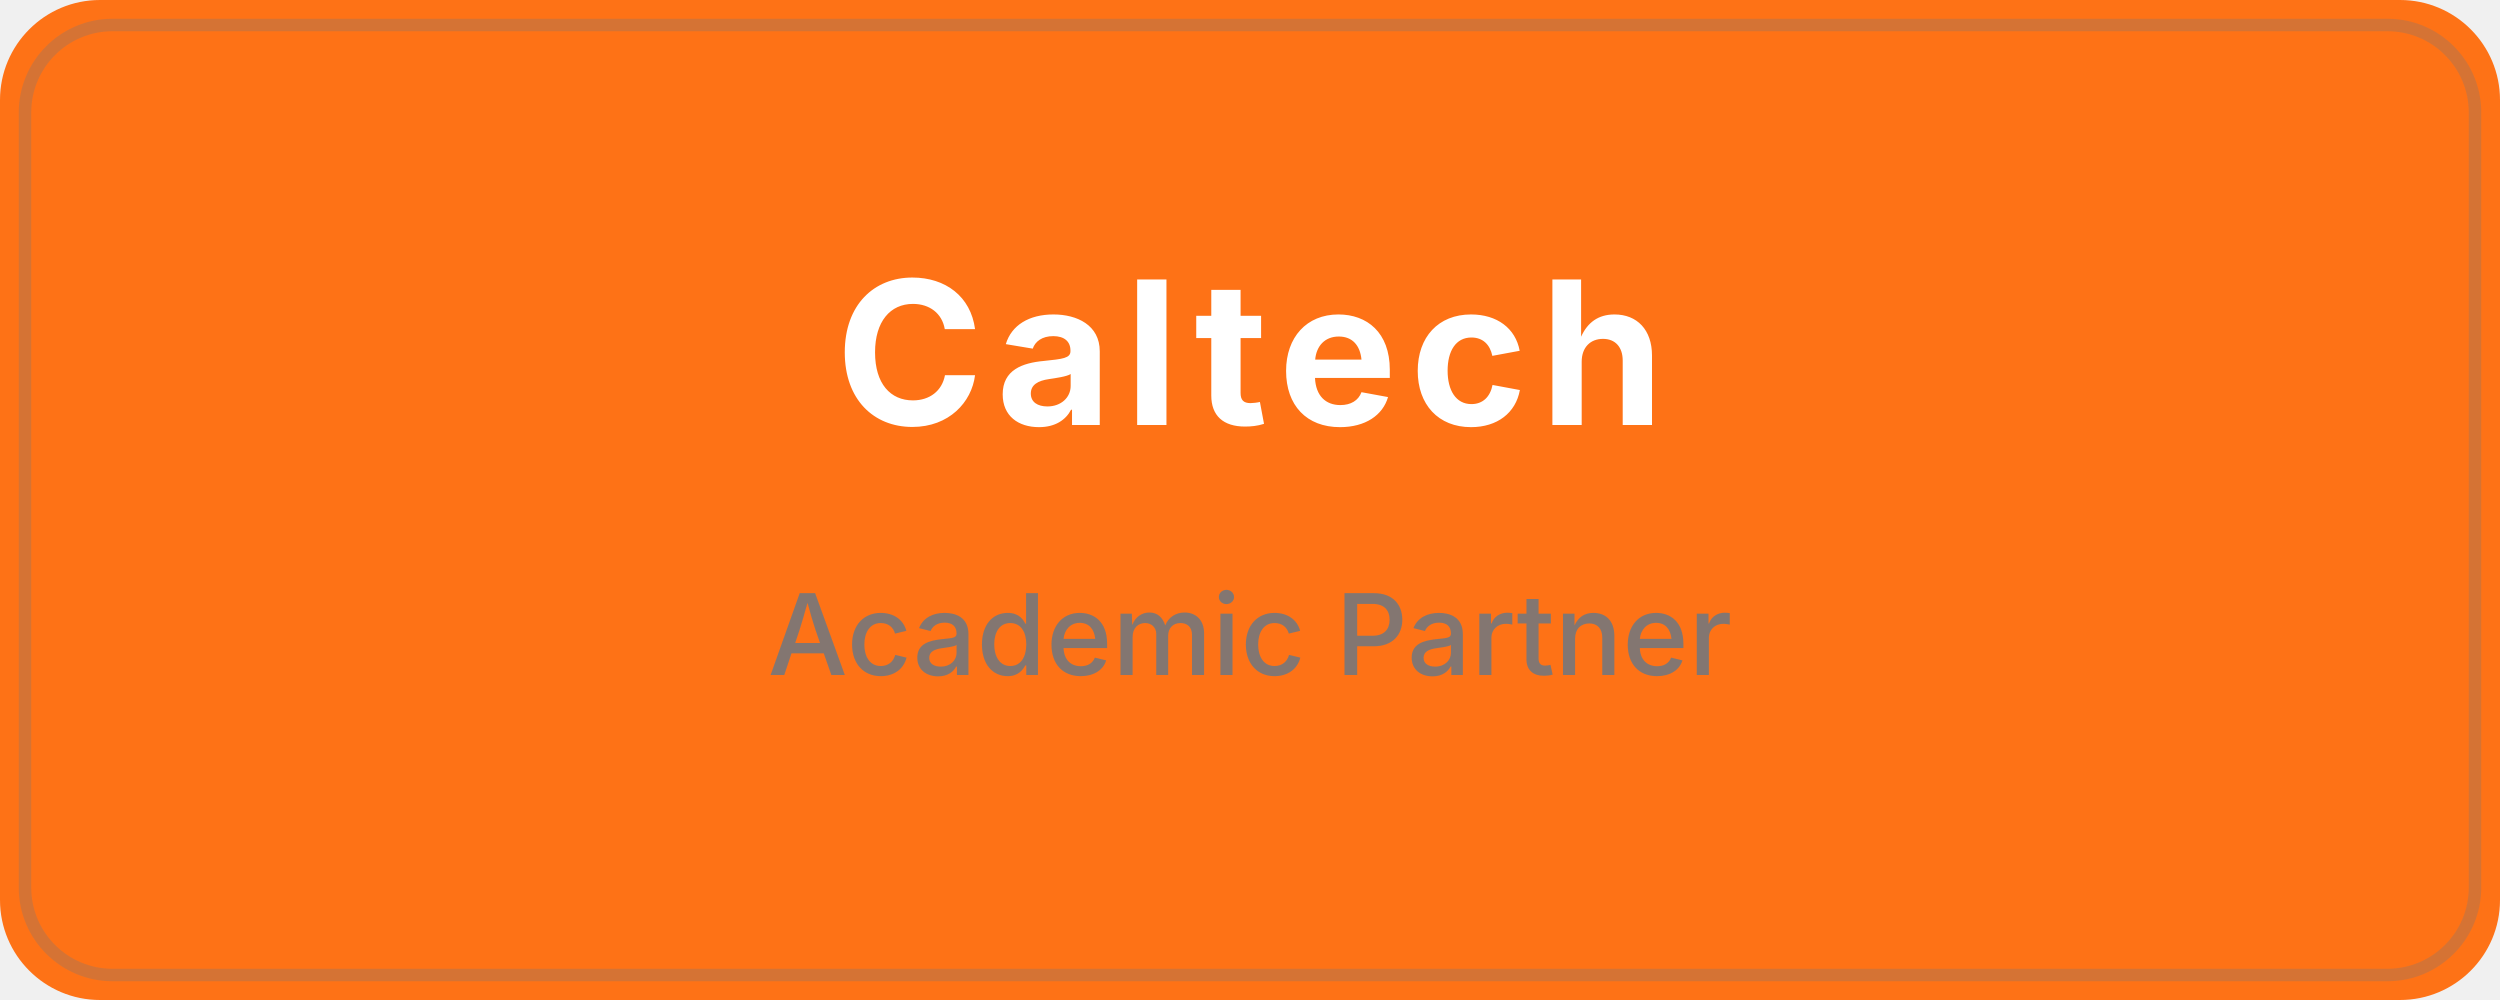
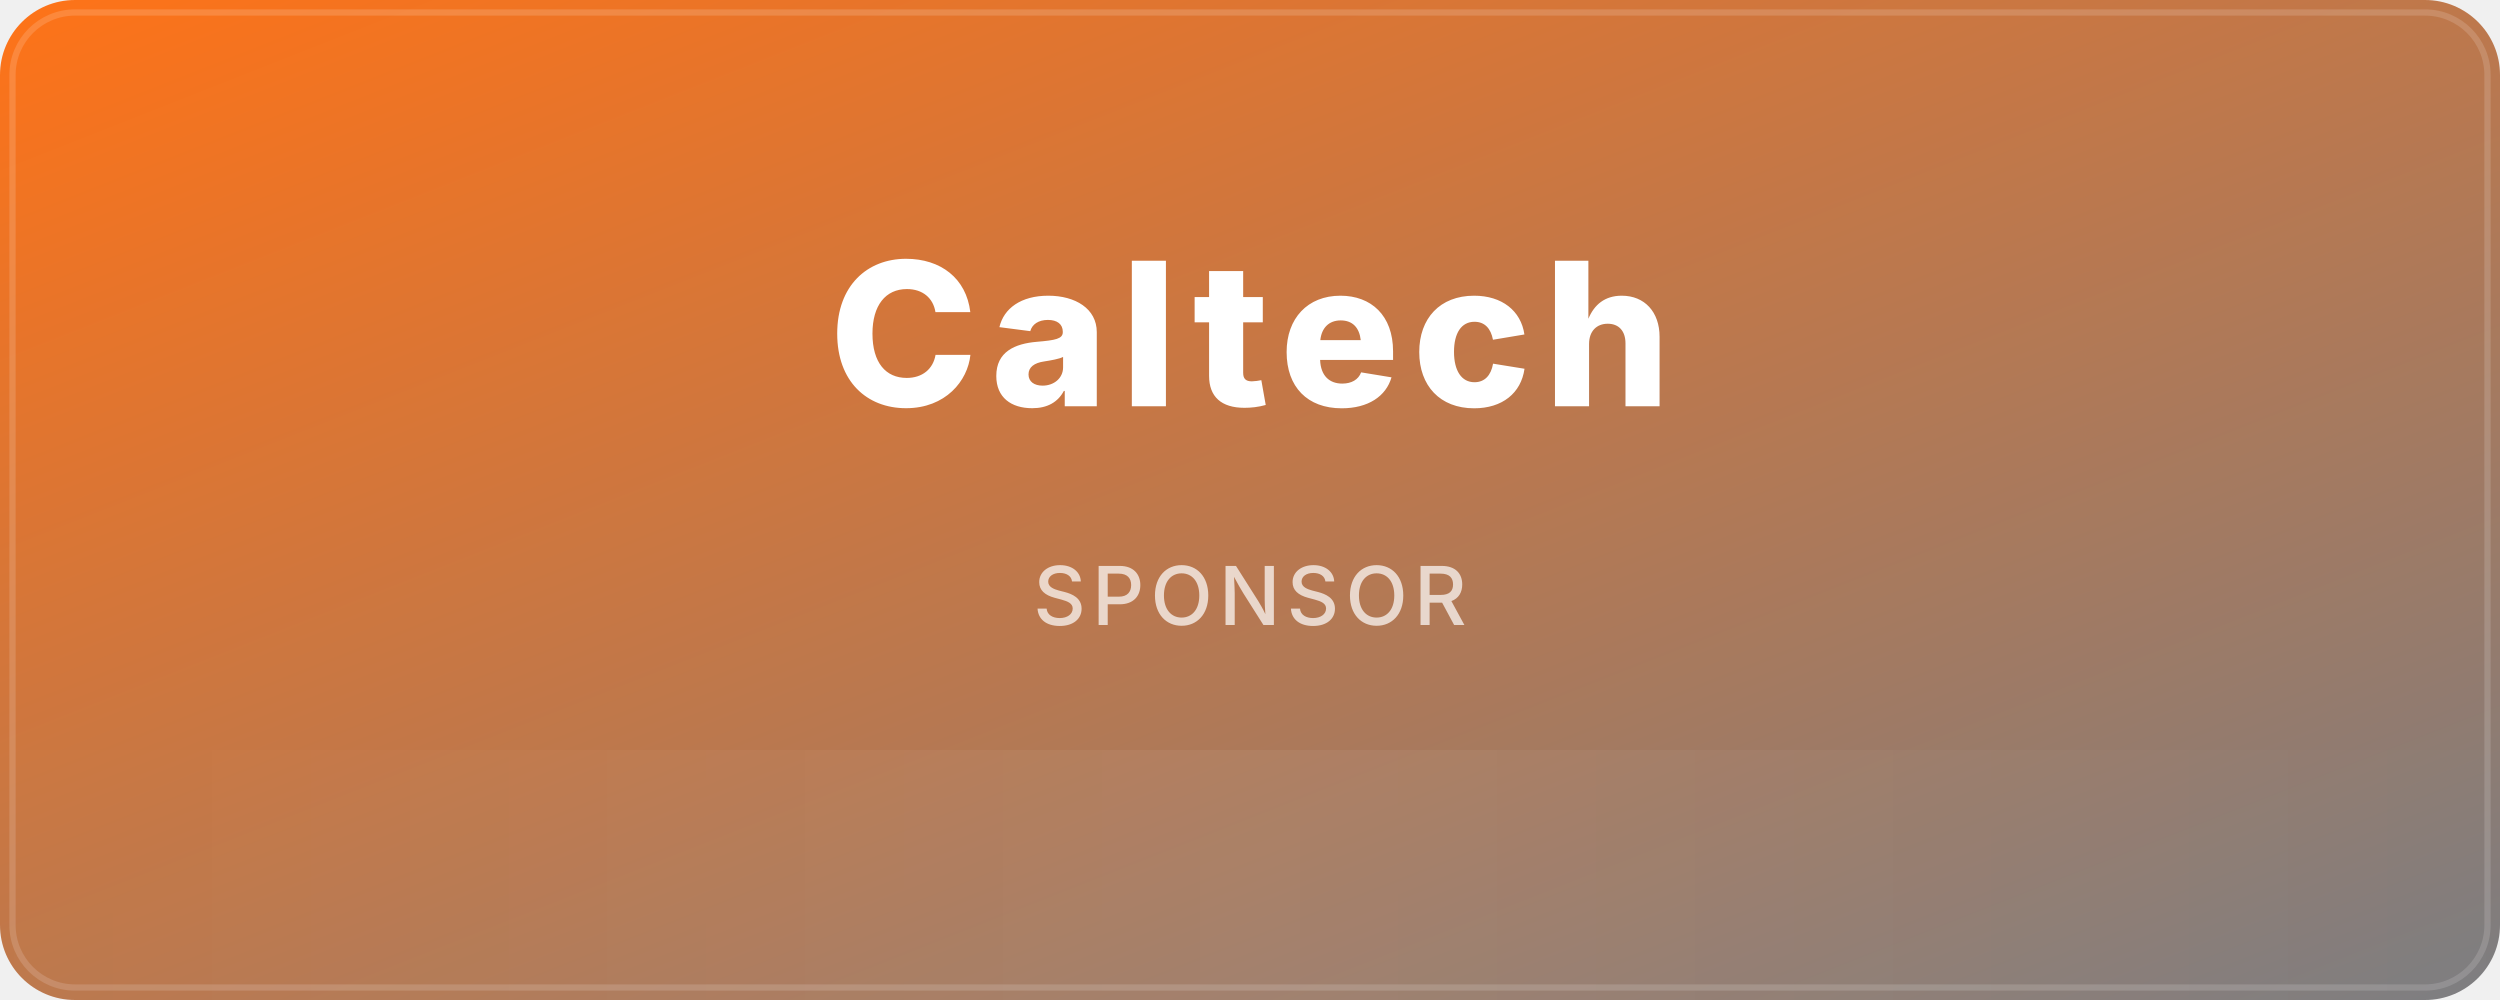
- <svg xmlns="http://www.w3.org/2000/svg" viewBox="0 0 200 80">
-   <rect width="200" height="80" rx="8" fill="#FF6C0C" opacity="0.95" />
-   <rect x="2" y="2" width="196" height="76" rx="7" fill="none" stroke="#76777B" stroke-width="1" opacity="0.3" />
-   <text x="100" y="34" font-family="system-ui, -apple-system, sans-serif" font-size="16" font-weight="700" fill="#FFFFFF" text-anchor="middle" letter-spacing="1">Caltech</text>
-   <text x="100" y="54" font-family="system-ui, -apple-system, sans-serif" font-size="9" font-weight="500" fill="#76777B" text-anchor="middle" opacity="0.9">Academic Partner</text>
+ <svg xmlns="http://www.w3.org/2000/svg" viewBox="0 0 400 160">
+   <defs>
+     <linearGradient id="bg-caltech" x1="0%" y1="0%" x2="100%" y2="100%">
+       <stop offset="0%" style="stop-color:#FF6C0C;stop-opacity:0.95" />
+       <stop offset="100%" style="stop-color:#76777B;stop-opacity:0.95" />
+     </linearGradient>
+     <linearGradient id="shimmer-caltech" x1="0%" y1="0%" x2="100%" y2="0%">
+       <stop offset="0%" style="stop-color:rgba(255,255,255,0)" />
+       <stop offset="50%" style="stop-color:rgba(255,255,255,0.1)" />
+       <stop offset="100%" style="stop-color:rgba(255,255,255,0)" />
+     </linearGradient>
+   </defs>
+   <rect width="400" height="160" rx="12" fill="url(#bg-caltech)" />
+   <rect x="2" y="2" width="396" height="156" rx="10" fill="none" stroke="rgba(255,255,255,0.15)" stroke-width="1" />
+   <rect y="120" width="400" height="40" fill="url(#shimmer-caltech)" opacity="0.5" />
+   <text x="200" y="65" font-family="system-ui,-apple-system,sans-serif" font-size="32" font-weight="800" fill="#FFFFFF" text-anchor="middle" letter-spacing="2">Caltech</text>
+   <text x="200" y="100" font-family="system-ui,-apple-system,sans-serif" font-size="13" font-weight="500" fill="#FFFFFF" text-anchor="middle" opacity="0.7" letter-spacing="1">SPONSOR</text>
</svg>
